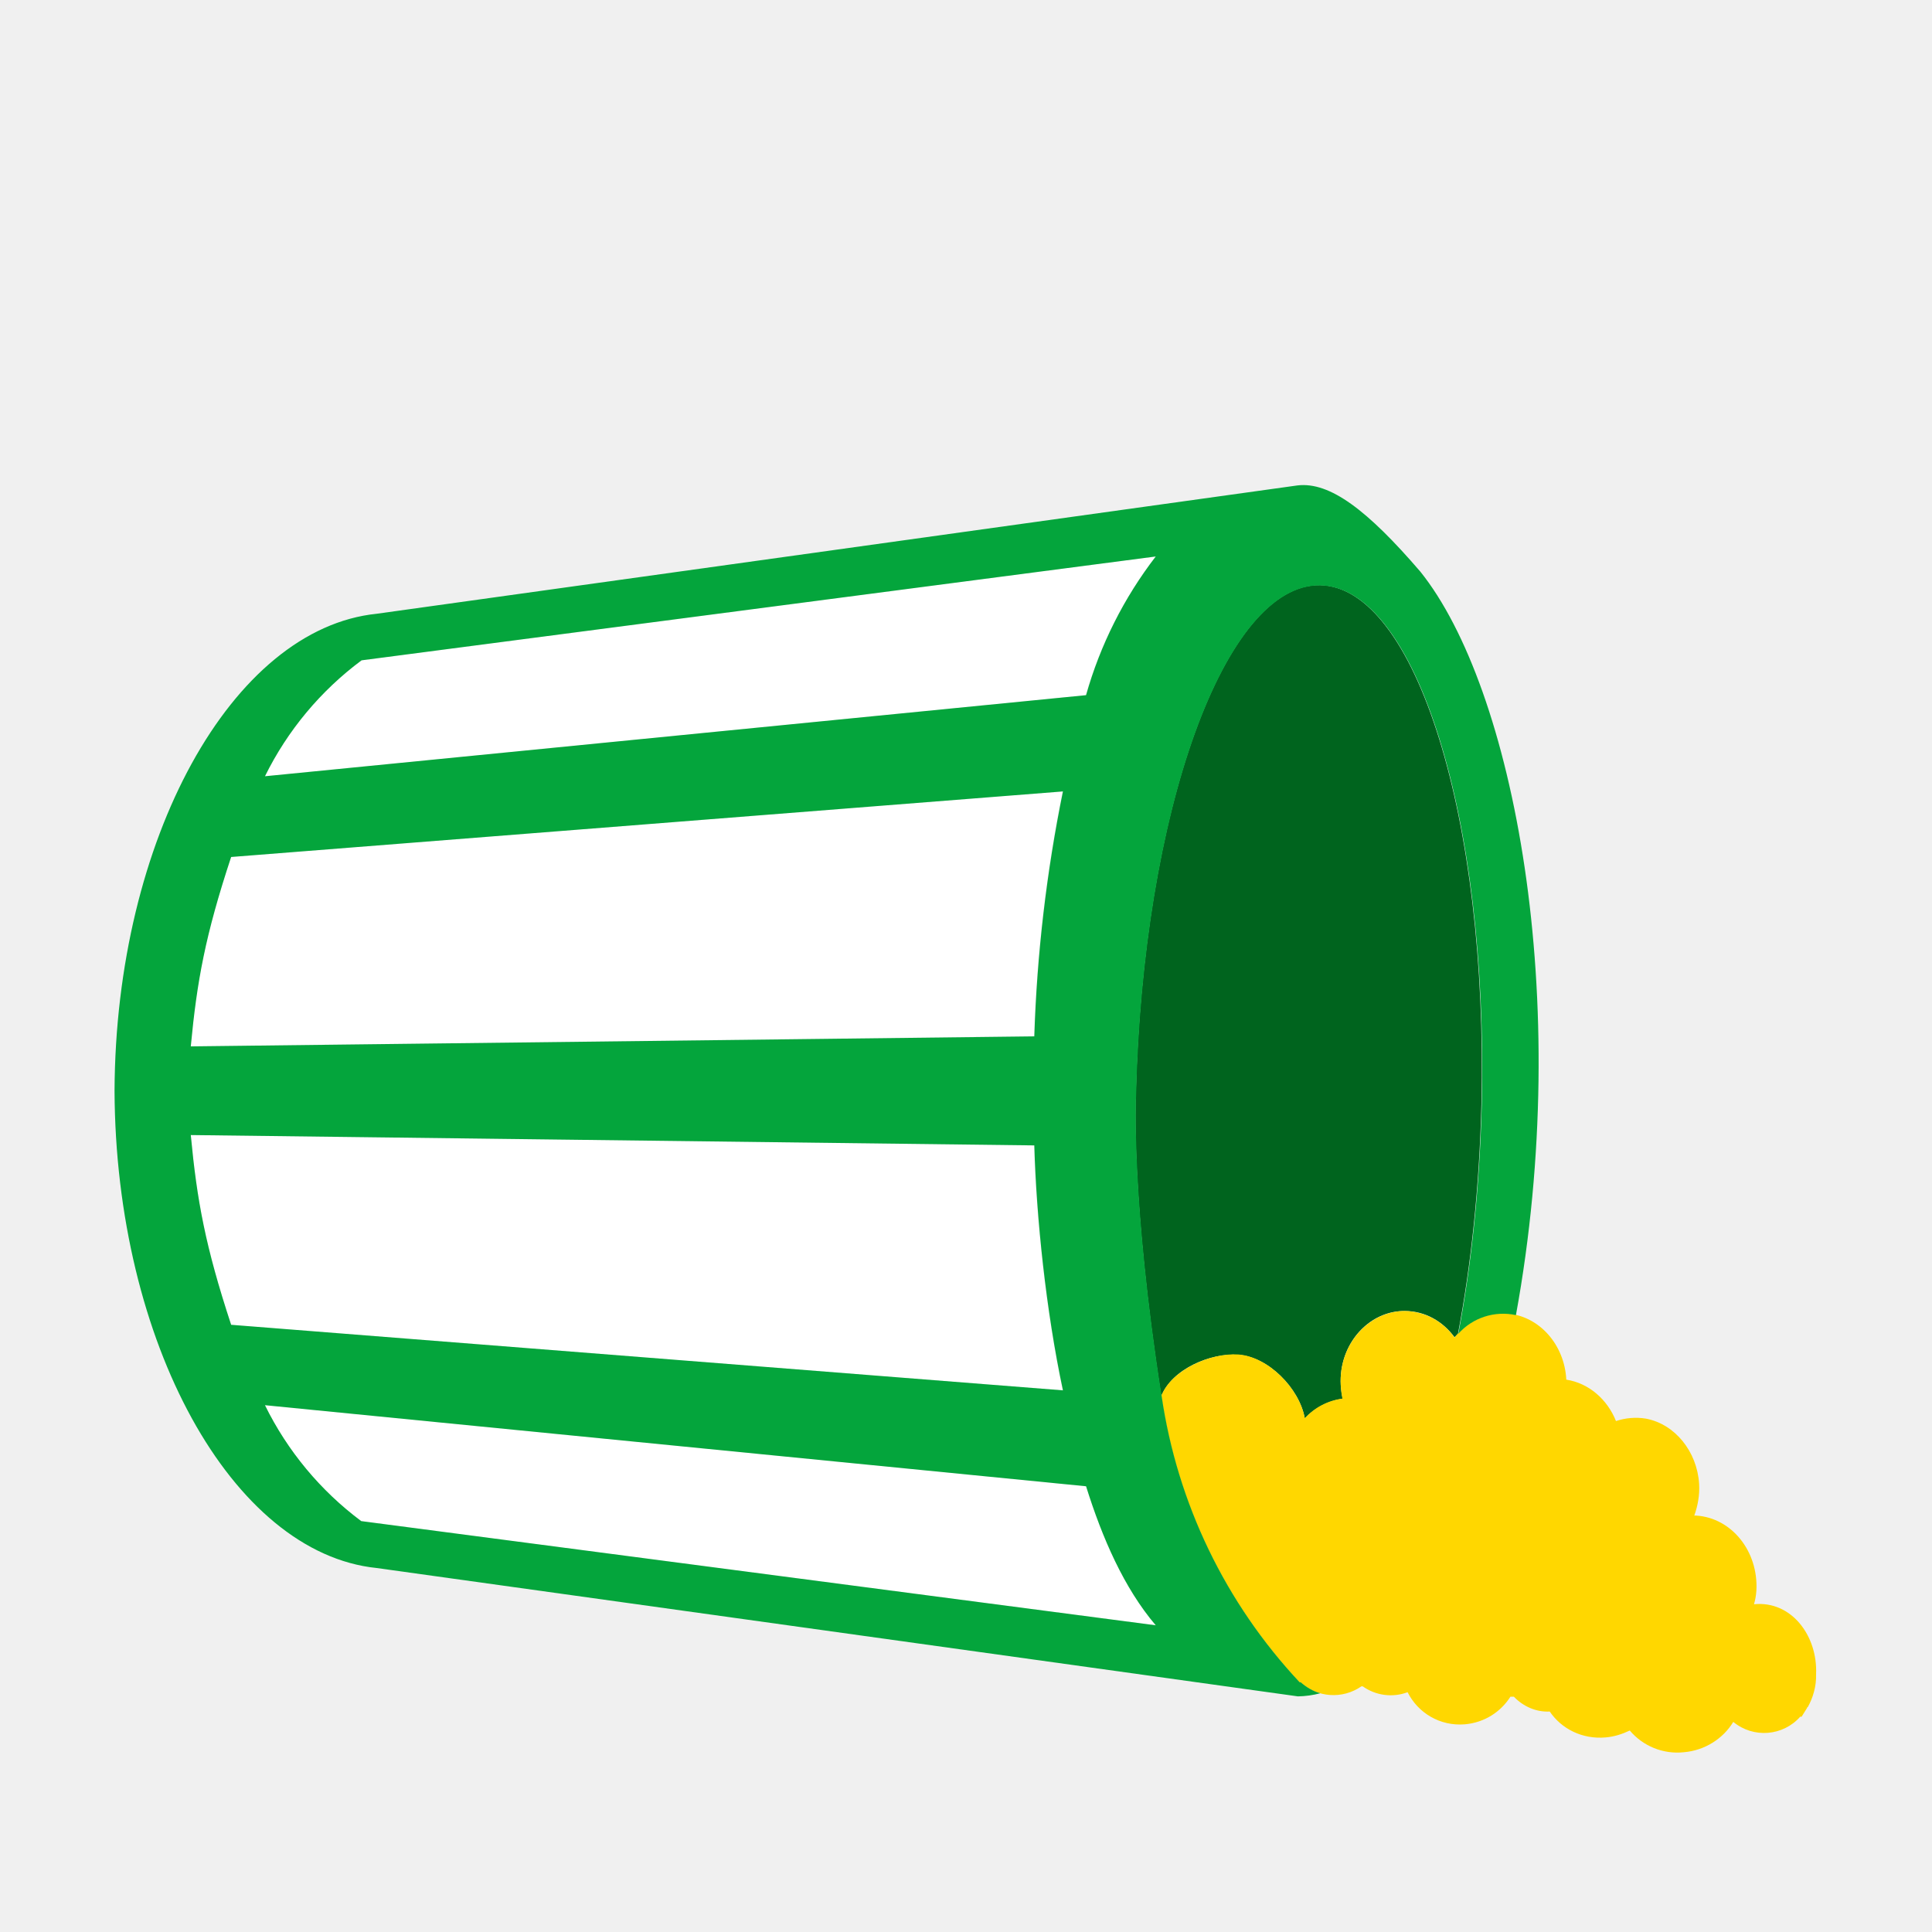
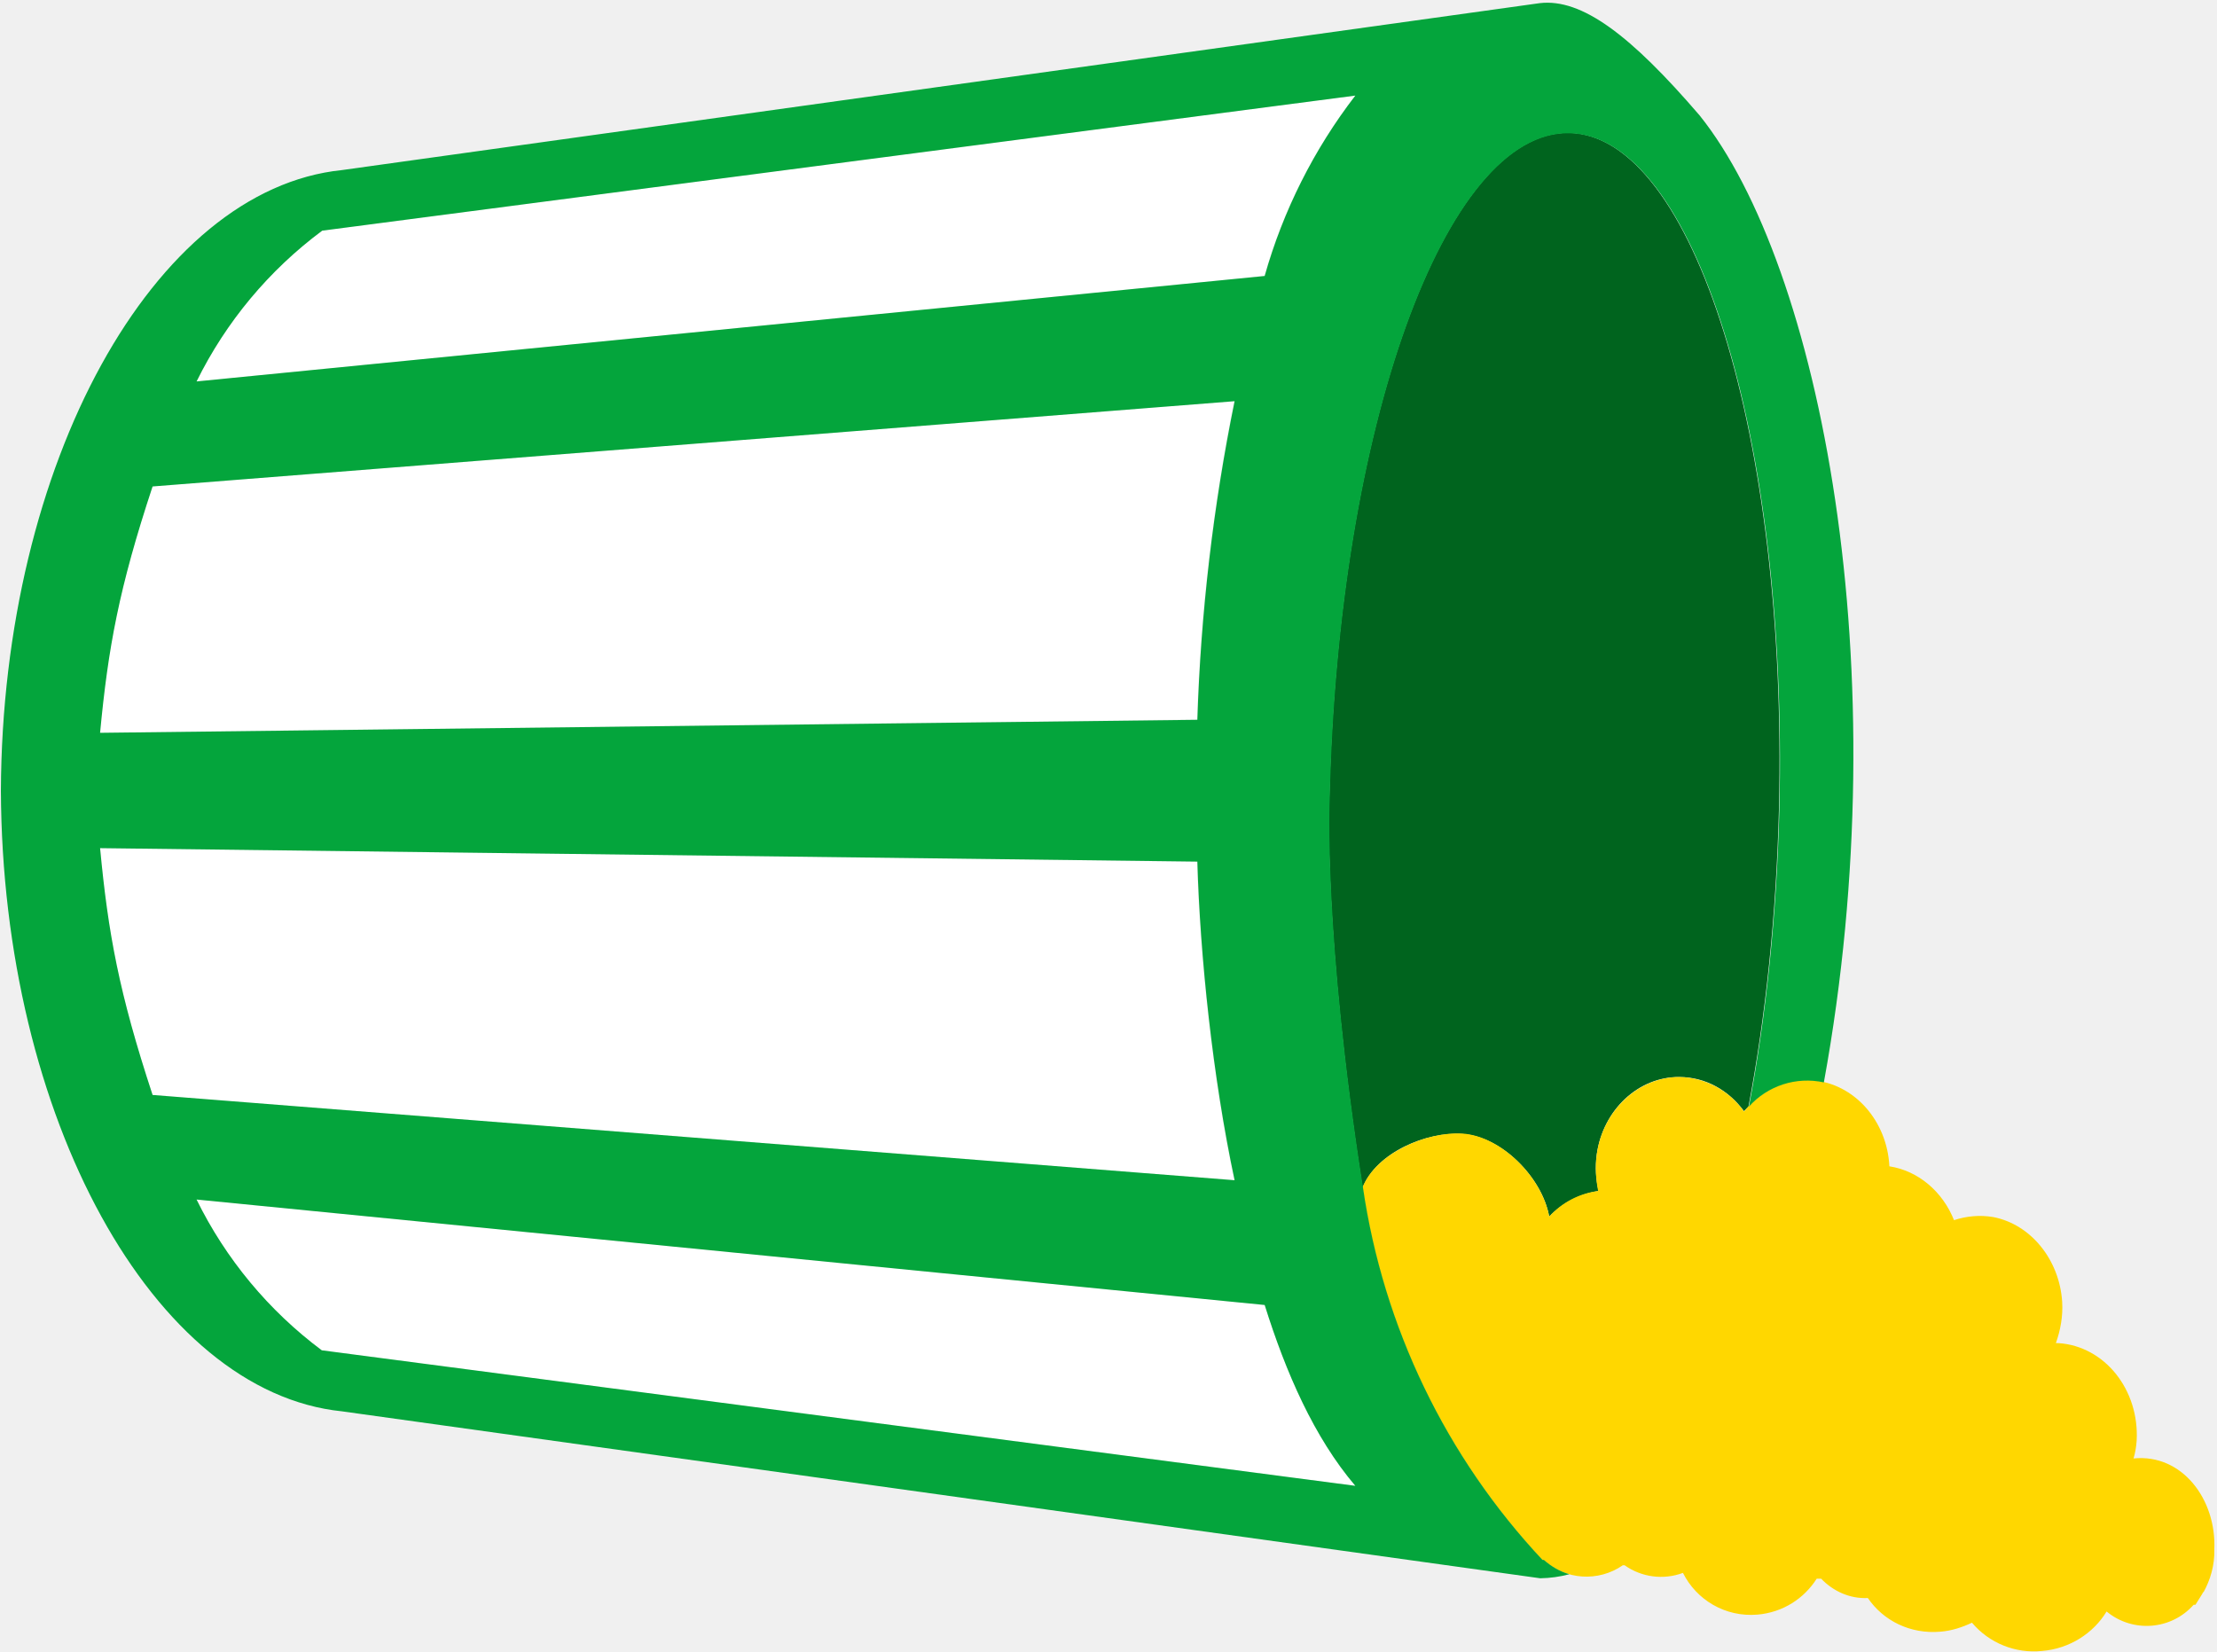
- <svg xmlns="http://www.w3.org/2000/svg" viewBox="0 0 560 560">
+ <svg xmlns="http://www.w3.org/2000/svg" viewBox="33 140 494 368">
  <path fill="#fff" d="m76.8 407.3 238 23.5c4.7 15 11 29.5 20.2 40.3l-230.3-30.2a93.2 93.2 0 0 1-28-33.6zM299.7 332c.6 21 3.4 48 8.3 71L67 384c-7.5-22.8-9.9-36-11.7-55l244.5 3zm8.3-102.7a423 423 0 0 0-8.3 71l-244.5 3c1.8-19 4.2-32.2 11.7-54.9l241.1-19zm27-68a118.9 118.9 0 0 0-20.3 40.2L76.8 225a93.2 93.2 0 0 1 28-33.6L335 161.3z" />
  <path fill="#00641E" d="M336.6 404.7c3.1-7.9 14.3-12.6 22.3-12 8.6.5 17.7 9.6 19.3 18.4a19.2 19.2 0 0 1 11-5.7c-.6-2.6-.8-5.3-.4-8.2 1.4-9.9 9.3-17.3 18.4-17.2 5.9 0 11 3 14.4 7.6l1-1c3.8-20 6.2-42.6 6.8-66.6 1.9-82.4-19-149.7-46.7-150.4-27.7-.6-51.6 65.7-53.5 148.1 0 0-1.5 30 7.4 87" />
  <path fill="gold" d="M524 494.8c1.5-2.7 2.5-6 2.4-9.5.5-11.2-7.2-21.4-18-20.3.4-1.3.6-2.6.7-4 .6-11.3-7.1-21-17.4-21.7h-.6c1-2.8 1.6-6 1.4-9.2-.6-9.4-7-17.3-15.4-18.9-3-.5-6-.2-8.7.7-2.5-6.3-7.9-11-14.4-12-.5-10.1-7.8-18.5-17.3-19.2-6-.4-11.4 2.4-15.1 7a18 18 0 0 0-14.4-7.7c-9 0-17 7.3-18.4 17.2-.4 2.9-.2 5.6.3 8.2a17.7 17.7 0 0 0-10.9 5.7c-1.6-8.8-10.7-17.9-19.3-18.5-8-.5-19.3 4.4-22.3 12a154 154 0 0 0 40 83h.3a14.2 14.2 0 0 0 17.7 1.2h.4a14 14 0 0 0 13 1.7c3 6 9.4 9.9 16.6 9.3 5.7-.5 10.4-3.6 13.2-8h1c2.7 2.8 6.4 4.5 10.4 4.3 3.4 5 9.4 8.1 16.2 7.5 2.5-.2 4.9-1 7-2a18 18 0 0 0 15.6 6.3c6.2-.5 11.5-4 14.4-8.8a14 14 0 0 0 19.4-1.5h.4l1.5-2.4.2-.4" />
  <path fill="#04A53C" d="M314.8 201.5 76.8 225a93.2 93.2 0 0 1 28-33.6L335 161.3a118.9 118.9 0 0 0-20.2 40.2zM335 471.1l-230.3-30.2a93.2 93.2 0 0 1-27.9-33.6l238 23.5c4.7 15 11 29.5 20.2 40.3zM67 384c-7.5-22.8-9.9-36-11.7-55l244.5 3c.6 21 3.4 48 8.3 71L67 384zm0-135.6 241.1-19a423 423 0 0 0-8.3 71l-244.5 2.9c1.8-19 4.2-32.2 11.7-54.9zm344.7-82.7c-15.3-17.8-26.2-26.1-35.6-25l-266.9 37.2c-42 4.3-75.7 65.4-76 138.3.3 72.8 34 134 76 138.3l267 37.2a27 27 0 0 0 6.5-.9c-2.1-.6-4-1.7-5.7-3.2h-.3a153.9 153.9 0 0 1-40-83c-8.9-56.8-7.4-86.9-7.4-86.9 1.9-82.4 25.8-148.7 53.5-148 27.7.6 48.6 68 46.7 150.3-.6 24-3 46.6-6.8 66.6a17.4 17.4 0 0 1 16.7-5.4c16.8-92-.8-182-27.7-215.5z" />
</svg>
